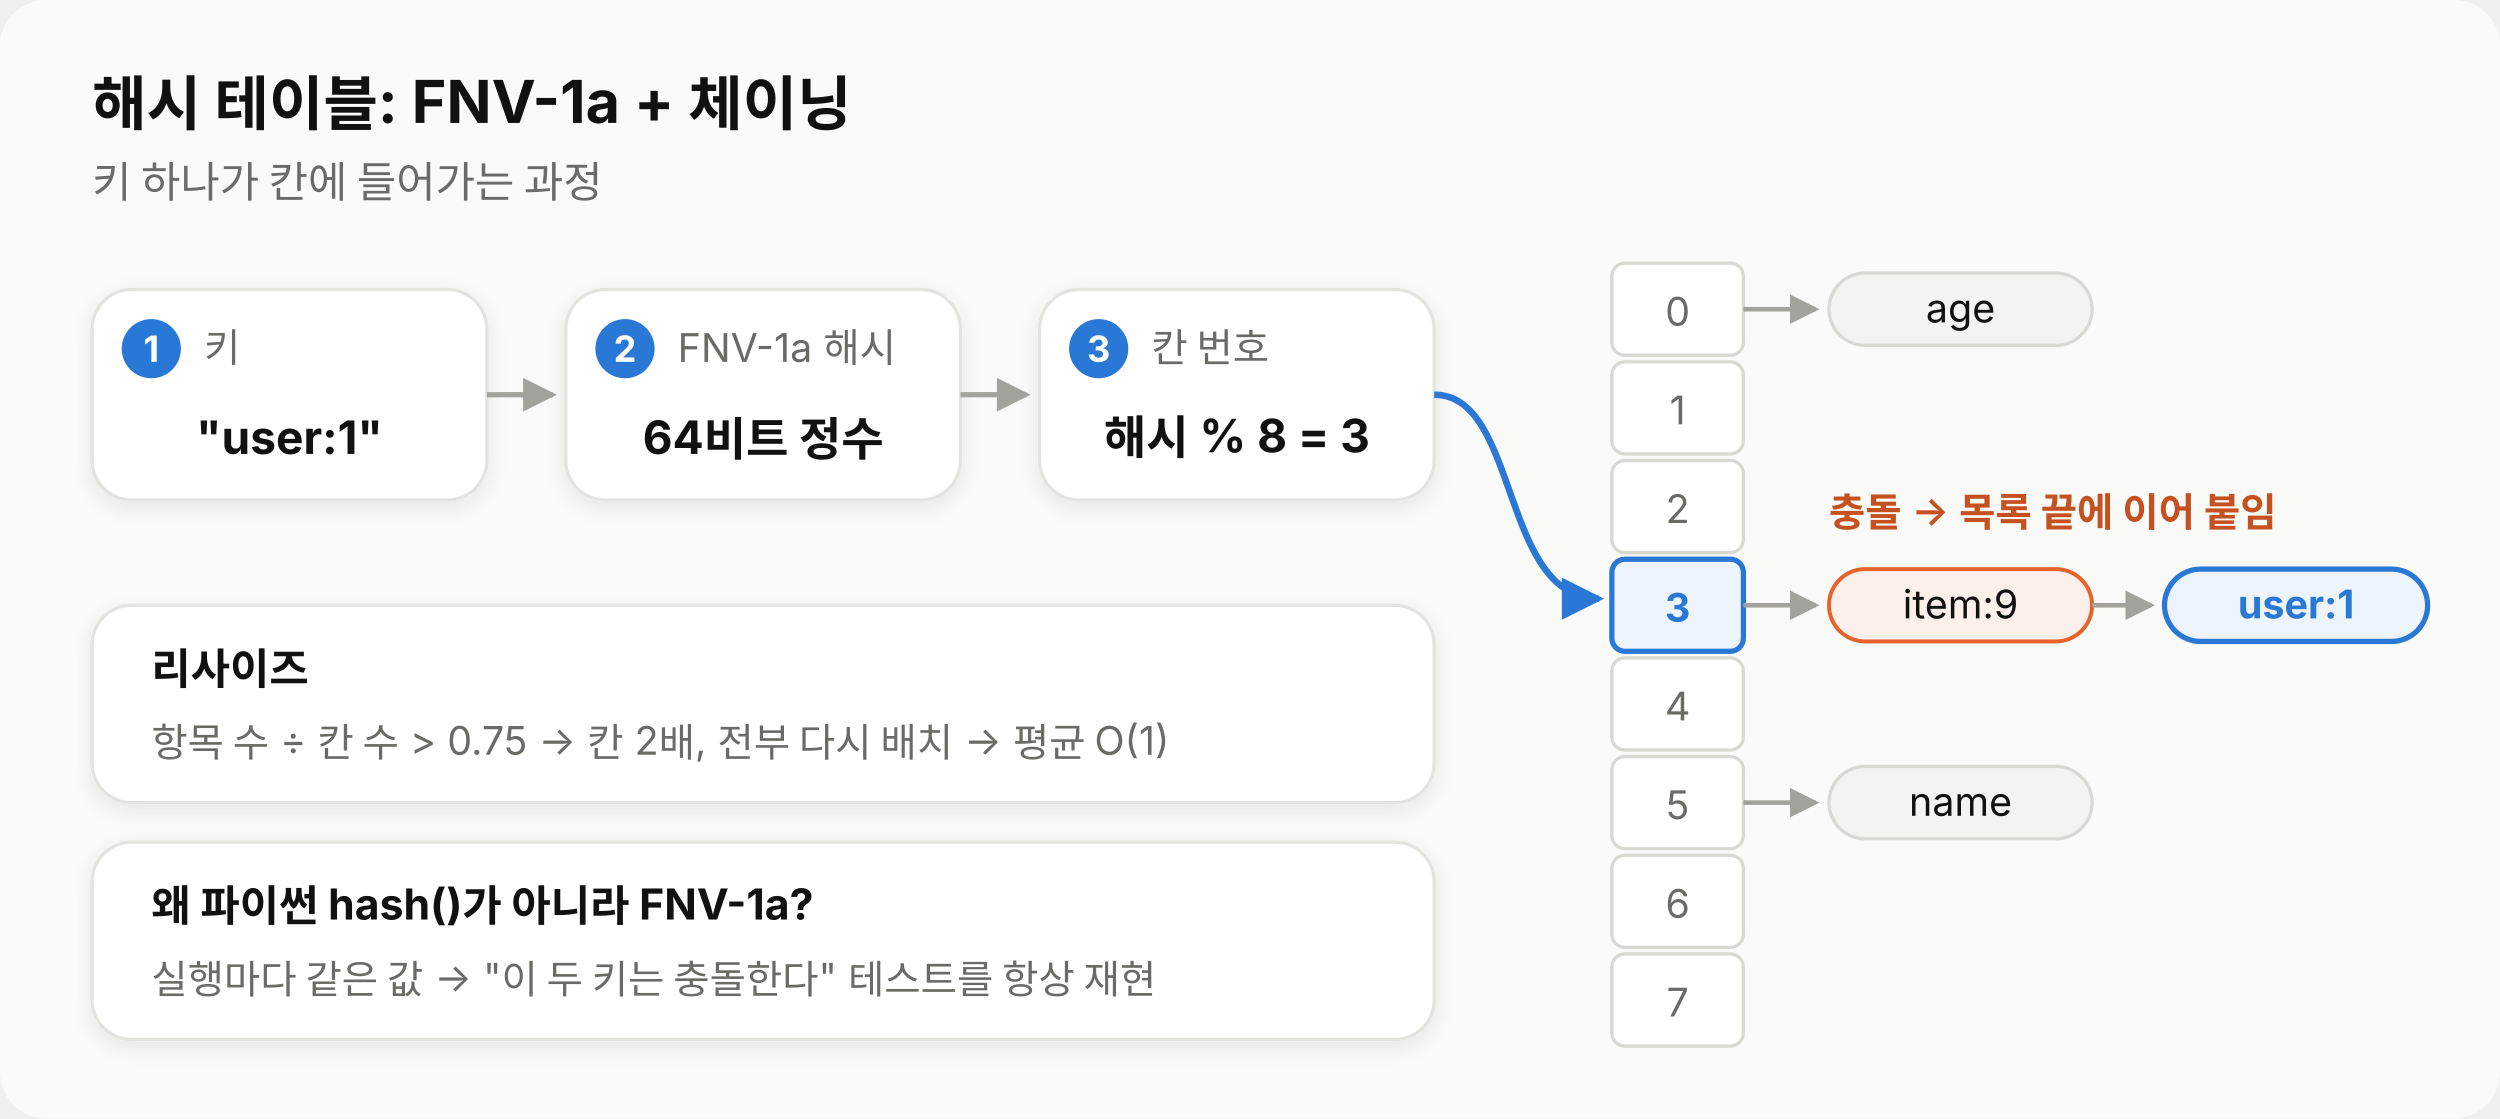
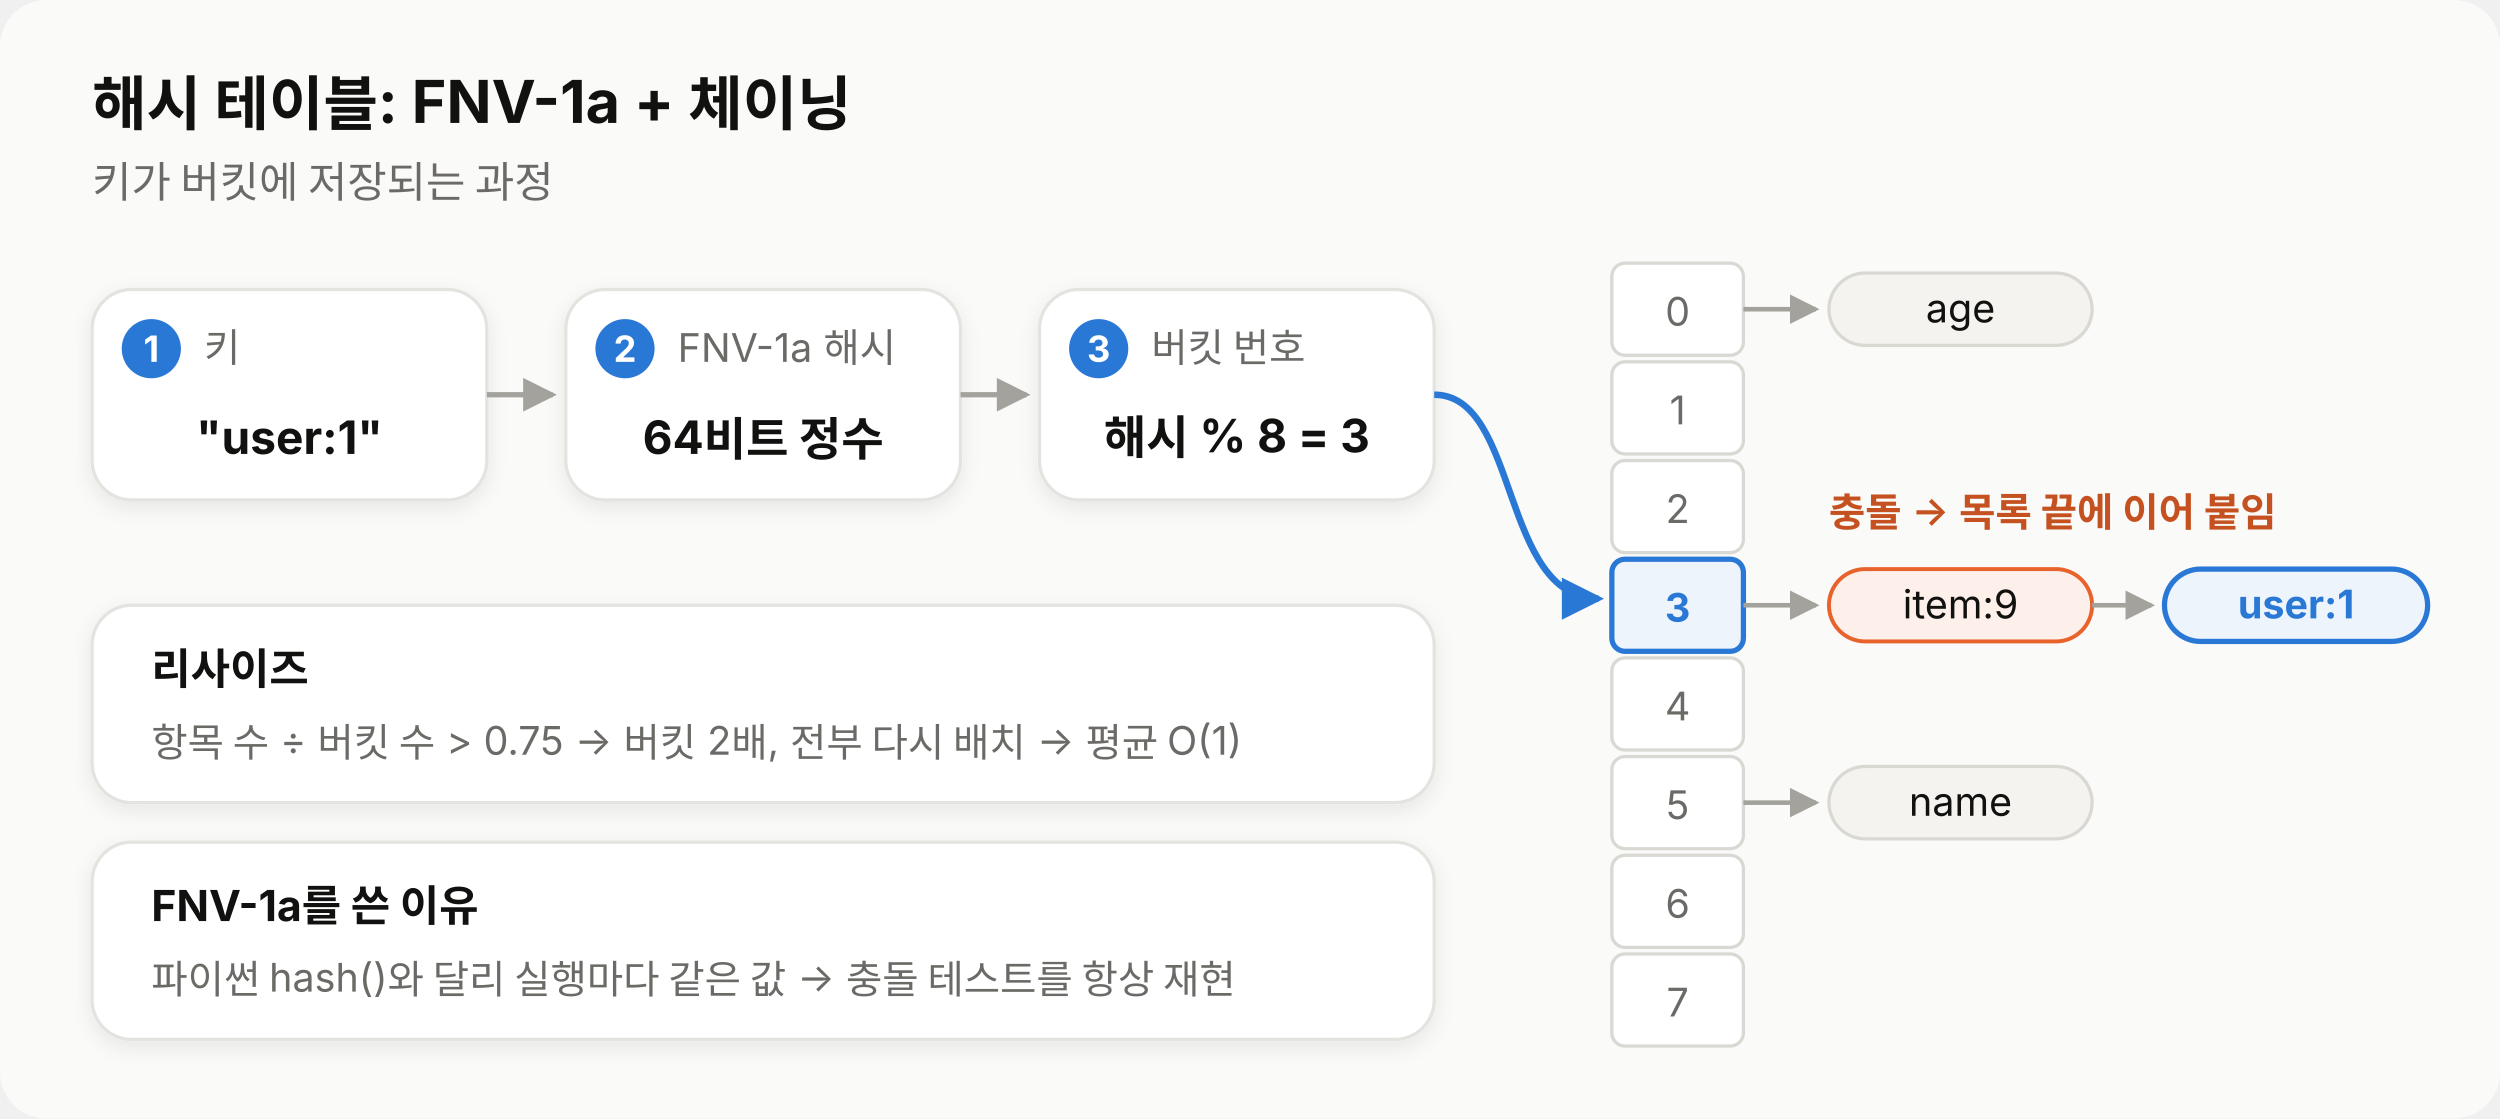
- <svg xmlns="http://www.w3.org/2000/svg" viewBox="0 0 760 340" width="760" height="340" role="img" aria-label="해시 테이블: 키를 FNV-1a로 정수로 바꾸고 칸 수로 나눈 나머지 칸의 목록에 저장한다. 충돌하면 목록 끝에 이어 붙인다">
+ <svg xmlns="http://www.w3.org/2000/svg" viewBox="0 0 760 340" width="760" height="340" role="img" aria-label="해시 테이블: 키를 FNV-1a로 정수로 바꾸고 버킷 수로 나눈 나머지 버킷의 목록에 저장한다. 충돌하면 목록 끝에 이어 붙인다">
  <style>
.bg{fill:#fafaf9}.t1{fill:#111110}.t2{fill:#6b6a66}.card{fill:#ffffff;stroke:#e4e3df}
.blue{fill:#2a78d6}.blueSoft{fill:#eef4fc;stroke:#2a78d6}.orangeSoft{fill:#fdf0ea;stroke:#e8622c}.tO{fill:#c4511f}.tB{fill:#2a78d6}
.cell{fill:#ffffff;stroke:#d9d8d3}.node{fill:#f4f3f0;stroke:#d9d8d3}.link{stroke:#a3a29c}.pillText{fill:#ffffff}
text{font-family:system-ui,-apple-system,"Segoe UI","Malgun Gothic","Apple SD Gothic Neo",sans-serif}
@media (prefers-color-scheme:dark){.bg{fill:#171716}.t1{fill:#f2f1ee}.t2{fill:#a9a8a1}.card{fill:#222221;stroke:#3a3936}
.blue{fill:#4b93ea}.blueSoft{fill:#162436;stroke:#4b93ea}.orangeSoft{fill:#38211a;stroke:#f07a48}.tO{fill:#f39a73}.tB{fill:#6aa7ef}
.cell{fill:#222221;stroke:#3a3936}.node{fill:#2a2a28;stroke:#3a3936}.link{stroke:#6f6e69}}
</style>
  <defs>
    <filter id="sh" x="-10%" y="-10%" width="120%" height="140%">
      <feDropShadow dx="0" dy="2" stdDeviation="3" flood-color="#000" flood-opacity=".08" />
    </filter>
    <marker id="ag" viewBox="0 0 10 10" refX="8" refY="5" markerWidth="8" markerHeight="8" orient="auto">
      <path d="M1,1 L9,5 L1,9 z" fill="#a3a29c" />
    </marker>
    <marker id="ab" viewBox="0 0 10 10" refX="8" refY="5" markerWidth="8" markerHeight="8" orient="auto">
      <path d="M1,1 L9,5 L1,9 z" fill="#2a78d6" />
    </marker>
  </defs>
  <rect class="bg" width="760" height="340" rx="14" />
  <text class="t1" x="28" y="38" font-size="18" font-weight="700">해시 테이블: FNV-1a + 체이닝</text>
-   <text class="t2" x="28" y="60" font-size="13">키 하나가 칸에 들어가는 과정</text>
+   <text class="t2" x="28" y="60" font-size="13">키가 버킷에 저장되는 과정</text>
  <g font-size="12">
    <rect class="card" x="28" y="88" width="120" height="64" rx="12" stroke-width="1" filter="url(#sh)" />
    <circle class="blue" cx="46" cy="106" r="9" />
    <text class="pillText" x="46" y="110" text-anchor="middle" font-weight="700" font-size="11">1</text>
    <text class="t2" x="62" y="110">키</text>
    <text class="t1" x="88" y="138" font-size="14" font-weight="700" text-anchor="middle">"user:1"</text>
    <path class="link" d="M148,120 L168,120" stroke-width="1.6" fill="none" marker-end="url(#ag)" />
    <rect class="card" x="172" y="88" width="120" height="64" rx="12" stroke-width="1" filter="url(#sh)" />
    <circle class="blue" cx="190" cy="106" r="9" />
    <text class="pillText" x="190" y="110" text-anchor="middle" font-weight="700" font-size="11">2</text>
    <text class="t2" x="206" y="110">FNV-1a 해시</text>
    <text class="t1" x="232" y="138" font-size="14" font-weight="700" text-anchor="middle">64비트 정수</text>
    <path class="link" d="M292,120 L312,120" stroke-width="1.6" fill="none" marker-end="url(#ag)" />
    <rect class="card" x="316" y="88" width="120" height="64" rx="12" stroke-width="1" filter="url(#sh)" />
    <circle class="blue" cx="334" cy="106" r="9" />
    <text class="pillText" x="334" y="110" text-anchor="middle" font-weight="700" font-size="11">3</text>
-     <text class="t2" x="350" y="110">칸 번호</text>
+     <text class="t2" x="350" y="110">버킷 번호</text>
    <text class="t1" x="376" y="138" font-size="14" font-weight="700" text-anchor="middle">해시 % 8 = 3</text>
  </g>
  <path d="M436,120 C462,120 456,182 486,182" stroke="#2a78d6" stroke-width="2" fill="none" marker-end="url(#ab)" />
  <g font-size="12" text-anchor="middle">
    <rect class="cell" x="490" y="80" width="40" height="28" rx="4" stroke-width="1" />
    <text class="t2" x="510" y="99">0</text>
    <rect class="cell" x="490" y="110" width="40" height="28" rx="4" stroke-width="1" />
    <text class="t2" x="510" y="129">1</text>
    <rect class="cell" x="490" y="140" width="40" height="28" rx="4" stroke-width="1" />
    <text class="t2" x="510" y="159">2</text>
    <rect class="blueSoft" x="490" y="170" width="40" height="28" rx="4" stroke-width="1.6" />
    <text class="tB" x="510" y="189" font-weight="700">3</text>
    <rect class="cell" x="490" y="200" width="40" height="28" rx="4" stroke-width="1" />
    <text class="t2" x="510" y="219">4</text>
    <rect class="cell" x="490" y="230" width="40" height="28" rx="4" stroke-width="1" />
    <text class="t2" x="510" y="249">5</text>
    <rect class="cell" x="490" y="260" width="40" height="28" rx="4" stroke-width="1" />
    <text class="t2" x="510" y="279">6</text>
    <rect class="cell" x="490" y="290" width="40" height="28" rx="4" stroke-width="1" />
    <text class="t2" x="510" y="309">7</text>
  </g>
  <g font-size="12" text-anchor="middle">
    <path class="link" d="M530,94 L552,94" stroke-width="1.4" fill="none" marker-end="url(#ag)" />
    <rect class="node" x="556" y="83" width="80" height="22" rx="11" stroke-width="1" />
    <text class="t1" x="596" y="98">age</text>
    <path class="link" d="M530,184 L552,184" stroke-width="1.4" fill="none" marker-end="url(#ag)" />
    <rect class="orangeSoft" x="556" y="173" width="80" height="22" rx="11" stroke-width="1.2" />
    <text class="t1" x="596" y="188">item:9</text>
    <path class="link" d="M636,184 L654,184" stroke-width="1.4" fill="none" marker-end="url(#ag)" />
    <rect class="blueSoft" x="658" y="173" width="80" height="22" rx="11" stroke-width="1.6" />
    <text class="tB" x="698" y="188" font-weight="700">user:1</text>
    <path class="link" d="M530,244 L552,244" stroke-width="1.4" fill="none" marker-end="url(#ag)" />
    <rect class="node" x="556" y="233" width="80" height="22" rx="11" stroke-width="1" />
    <text class="t1" x="596" y="248">name</text>
  </g>
  <text class="tO" x="556" y="160" font-size="12" font-weight="600">충돌 → 목록 끝에 이어 붙임</text>
  <rect class="card" x="28" y="184" width="408" height="60" rx="12" stroke-width="1" filter="url(#sh)" />
  <text class="t1" x="46" y="208" font-size="13" font-weight="700">리사이즈</text>
-   <text class="t2" x="46" y="230" font-size="12">항목 수 ÷ 칸 수 &gt; 0.75 → 칸 2배, 전부 다시 배치 → 평균 O(1)</text>
+   <text class="t2" x="46" y="230" font-size="12">항목 수 ÷ 버킷 수 &gt; 0.75 → 버킷 2배, 전부 다시 배치 → 평균 O(1)</text>
  <rect class="card" x="28" y="256" width="408" height="60" rx="12" stroke-width="1" filter="url(#sh)" />
-   <text class="t1" x="46" y="280" font-size="13" font-weight="700">왜 파이썬 hash()가 아니라 FNV-1a?</text>
-   <text class="t2" x="46" y="302" font-size="12">실행마다 같은 값 → "이 두 키는 충돌한다" 테스트를 항상 재현</text>
+   <text class="t1" x="46" y="280" font-size="13" font-weight="700">FNV-1a를 쓴 이유</text>
+   <text class="t2" x="46" y="302" font-size="12">파이썬 hash()와 달리 실행마다 같은 값 → 충돌 테스트를 항상 재현</text>
</svg>
